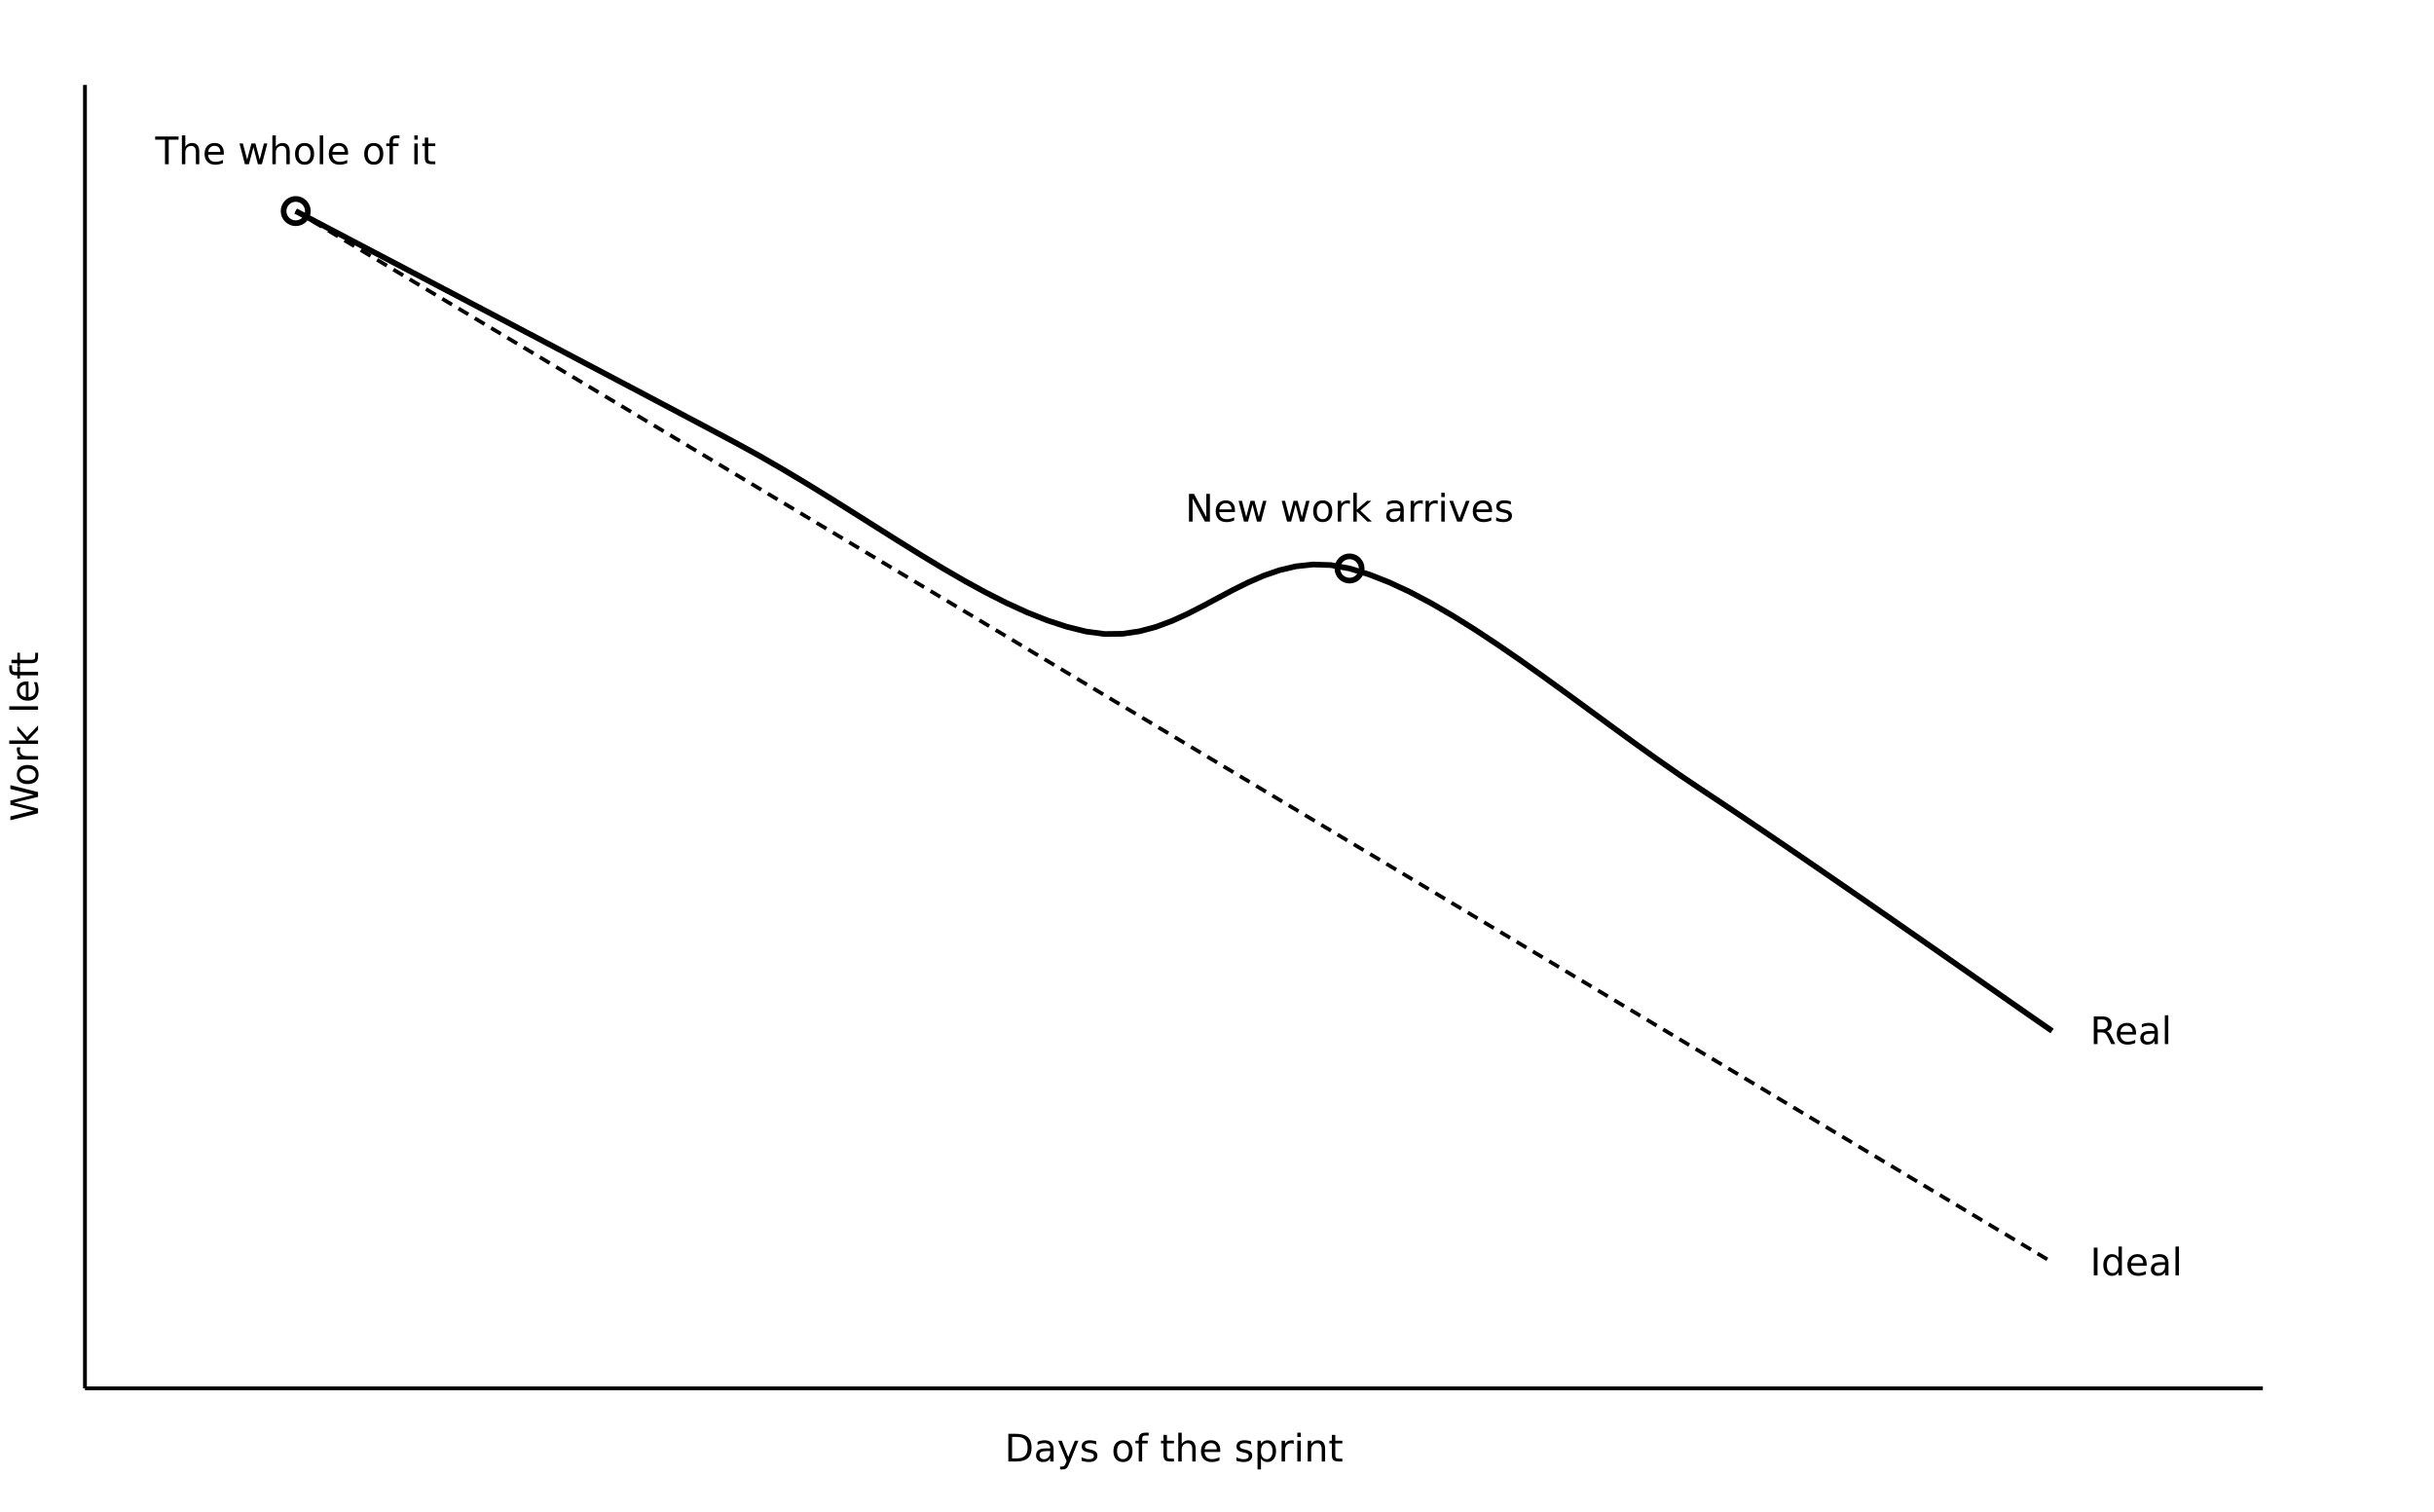
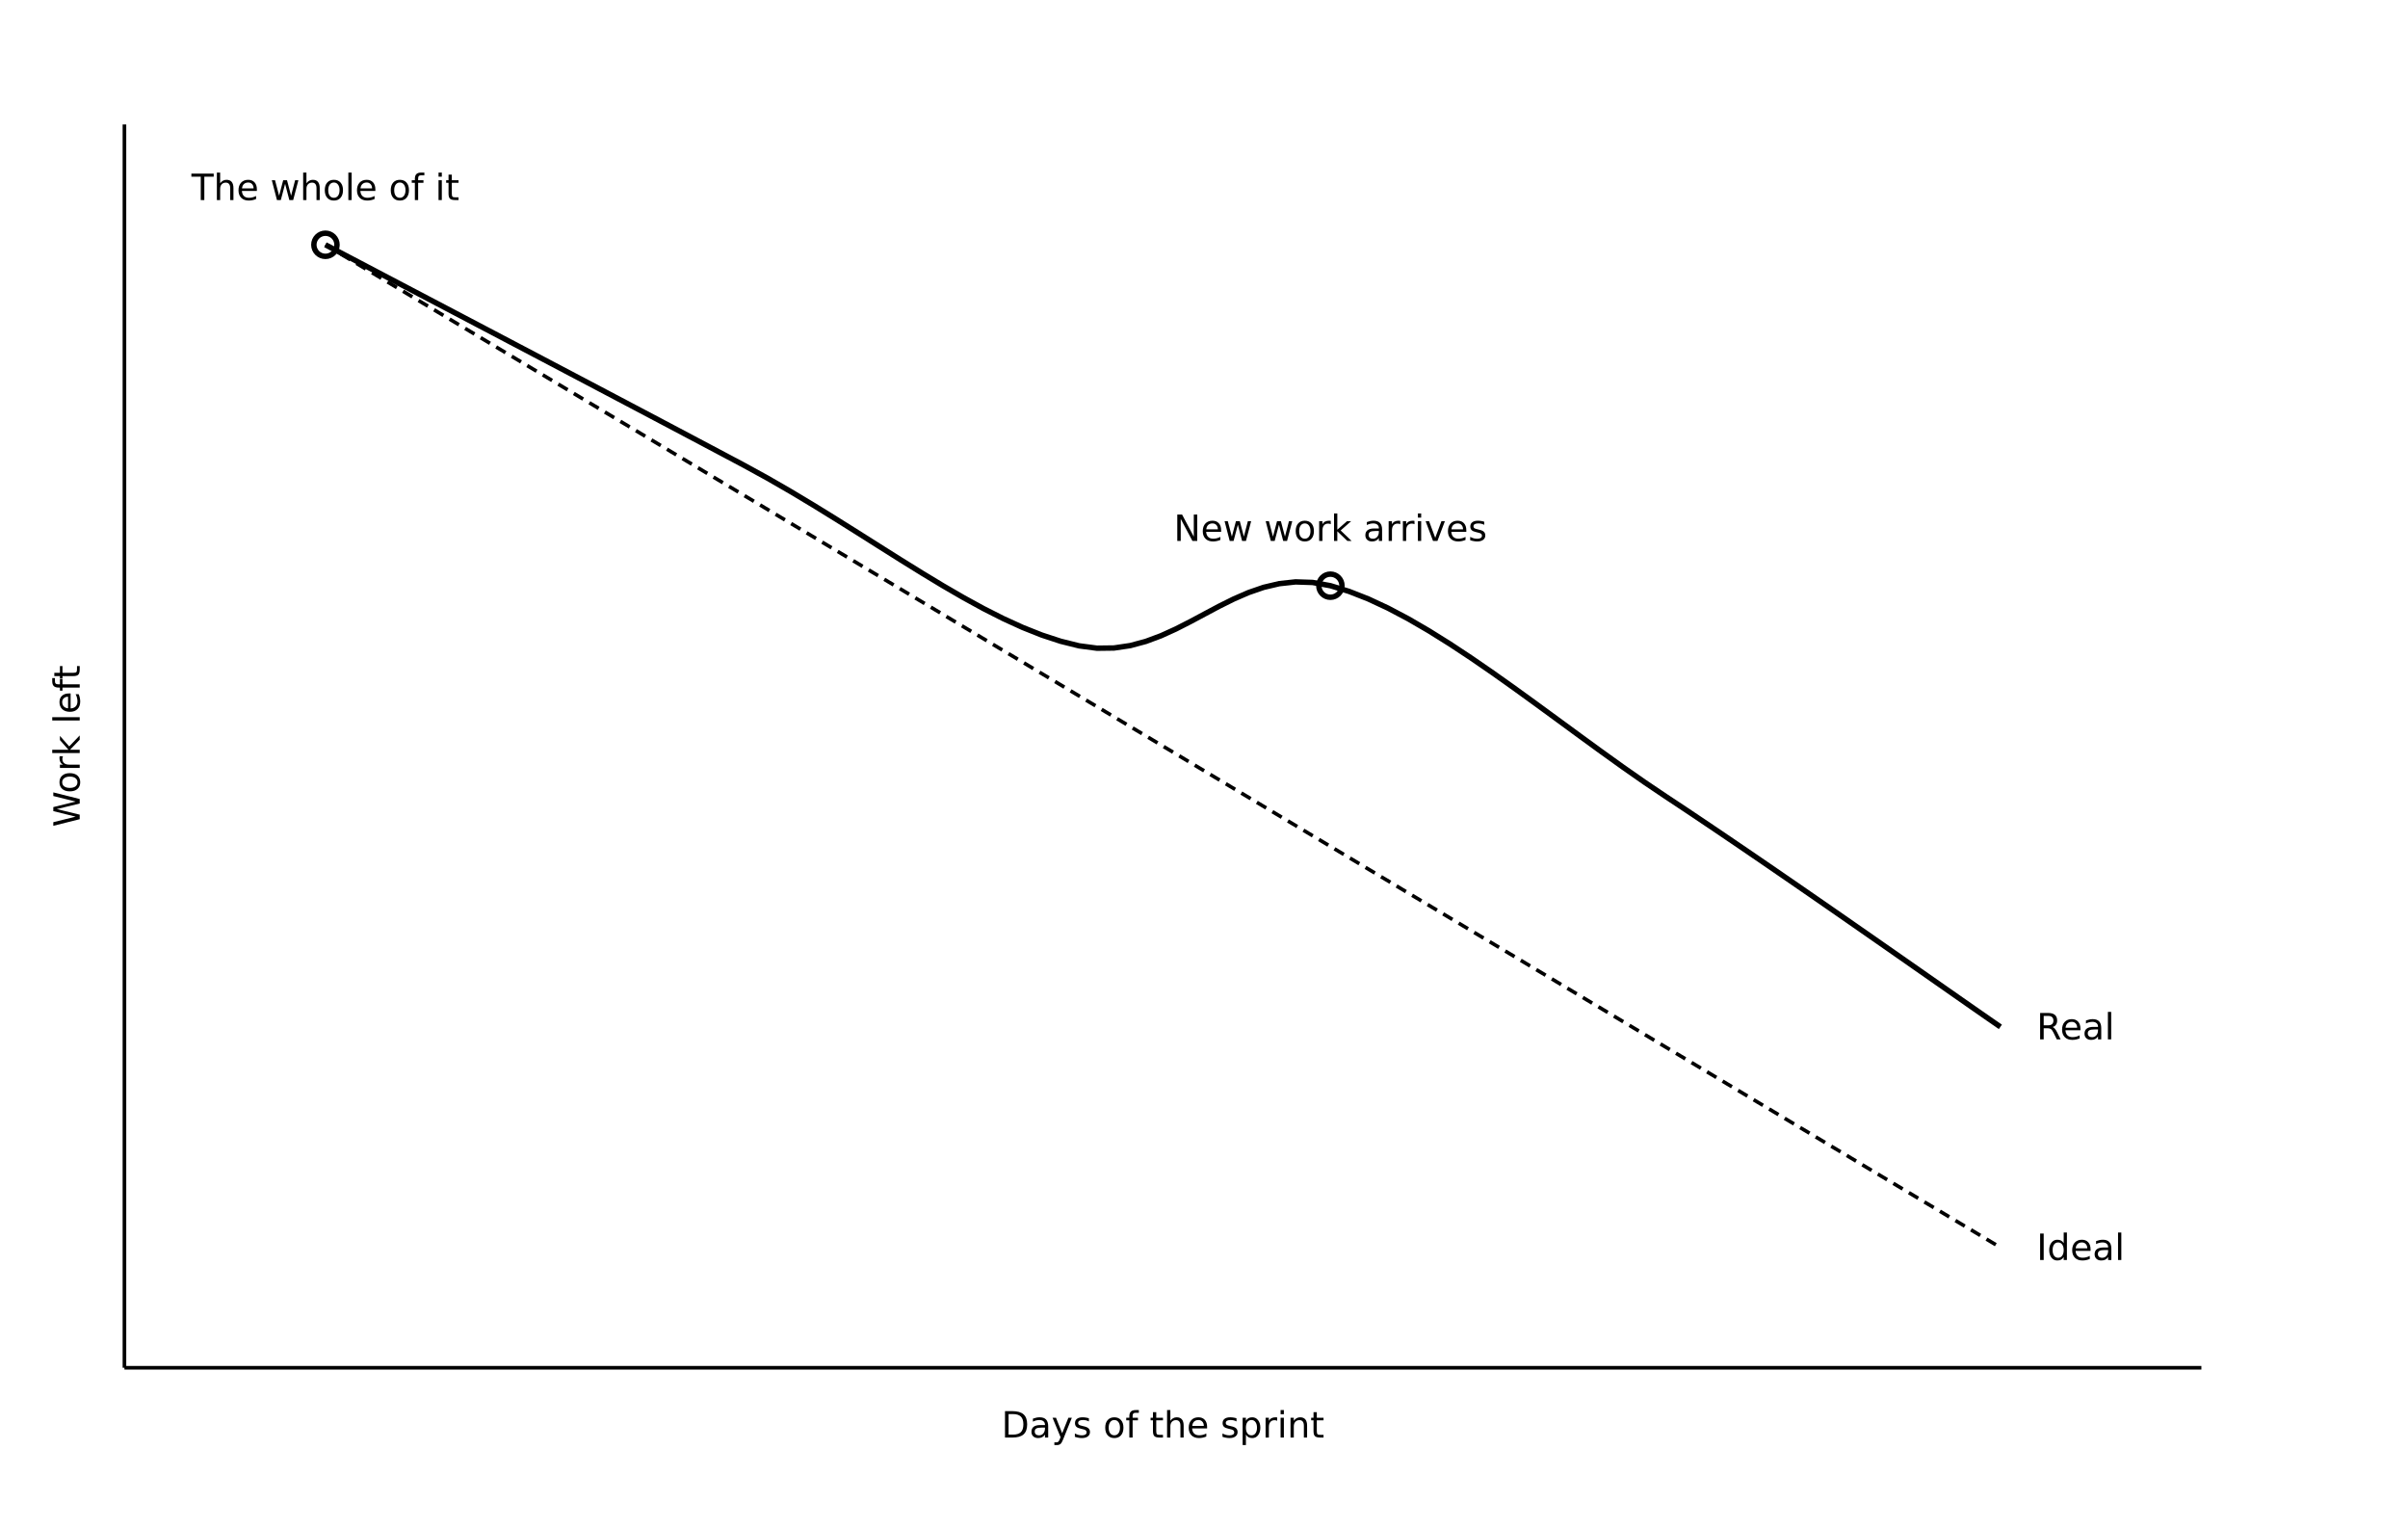
- <svg xmlns="http://www.w3.org/2000/svg" viewBox="-0.75 -0.75 641.5 398.3" role="img" aria-labelledby="ds30790019fc-title ds30790019fc-desc">
-   <path d="M 21.641 21.641 L 21.641 365.159" fill="none" stroke="currentColor" stroke-width="1" />
-   <path d="M 21.641 365.159 L 595.645 365.159" fill="none" stroke="currentColor" stroke-width="1" />
-   <text x="308.643" y="384.442" font-family="'DejaVu Sans', sans-serif" font-size="10" fill="currentColor" text-anchor="middle">Days of the sprint</text>
-   <text x="9.282" y="193.4" font-family="'DejaVu Sans', sans-serif" font-size="10" fill="currentColor" text-anchor="middle" transform="rotate(-90 9.282 193.4)">Work left</text>
-   <path d="M 77.189 54.884 L 540.096 331.916" fill="none" stroke="currentColor" stroke-width="1" stroke-dasharray="3 2" />
-   <text x="550.096" y="335.378" font-family="'DejaVu Sans', sans-serif" font-size="10" fill="currentColor">Ideal</text>
-   <path d="M 77.189 54.884 L 81.286 57.04 L 86.276 59.662 L 92.056 62.698 L 98.526 66.095 L 105.584 69.801 L 113.128 73.763 L 121.056 77.927 L 129.266 82.241 L 137.658 86.653 L 146.128 91.109 L 154.576 95.558 L 162.899 99.945 L 170.997 104.219 L 178.767 108.327 L 186.107 112.215 L 192.916 115.831 L 199.38 119.374 L 205.754 123.049 L 212.038 126.816 L 218.231 130.635 L 224.334 134.465 L 230.346 138.264 L 236.268 141.994 L 242.1 145.612 L 247.841 149.079 L 253.492 152.354 L 259.052 155.396 L 264.522 158.165 L 269.901 160.62 L 275.19 162.721 L 280.389 164.427 L 285.497 165.697 L 290.43 166.347 L 295.126 166.289 L 299.618 165.627 L 303.941 164.463 L 308.128 162.902 L 312.214 161.046 L 316.231 159 L 320.215 156.867 L 324.199 154.749 L 328.217 152.752 L 332.302 150.977 L 336.489 149.53 L 340.812 148.512 L 345.304 148.028 L 350 148.181 L 354.933 149.075 L 360.084 150.646 L 365.398 152.73 L 370.86 155.275 L 376.451 158.23 L 382.156 161.545 L 387.956 165.169 L 393.836 169.052 L 399.777 173.142 L 405.764 177.389 L 411.779 181.743 L 417.806 186.151 L 423.827 190.565 L 429.825 194.932 L 435.784 199.203 L 441.686 203.326 L 447.514 207.252 L 453.47 211.198 L 459.72 215.387 L 466.196 219.766 L 472.83 224.285 L 479.554 228.893 L 486.301 233.54 L 493.003 238.174 L 499.591 242.746 L 505.999 247.204 L 512.159 251.498 L 518.001 255.577 L 523.46 259.39 L 528.467 262.886 L 532.953 266.015 L 536.852 268.726 L 540.096 270.969" fill="none" stroke="currentColor" stroke-width="1.5" />
-   <text x="550.096" y="274.431" font-family="'DejaVu Sans', sans-serif" font-size="10" fill="currentColor">Real</text>
-   <ellipse cx="77.189" cy="54.884" rx="3.2" ry="3.2" fill="none" stroke="currentColor" stroke-width="1.5" />
-   <text x="77.189" y="42.526" font-family="'DejaVu Sans', sans-serif" font-size="10" fill="currentColor" text-anchor="middle">The whole of it</text>
-   <ellipse cx="354.933" cy="149.075" rx="3.2" ry="3.2" fill="none" stroke="currentColor" stroke-width="1.5" />
-   <text x="354.933" y="136.717" font-family="'DejaVu Sans', sans-serif" font-size="10" fill="currentColor" text-anchor="middle">New work arrives</text>
+ <svg xmlns="http://www.w3.org/2000/svg" viewBox="-0.75 -0.75 665.5 422.3" role="img" aria-labelledby="ds1591f64da0-title ds1591f64da0-desc">
+   <path d="M 33.641 33.641 L 33.641 377.159" fill="none" stroke="currentColor" stroke-width="1" />
+   <path d="M 33.641 377.159 L 607.645 377.159" fill="none" stroke="currentColor" stroke-width="1" />
+   <text x="320.643" y="396.442" font-family="'DejaVu Sans', sans-serif" font-size="10" fill="currentColor" text-anchor="middle">Days of the sprint</text>
+   <text x="21.282" y="205.4" font-family="'DejaVu Sans', sans-serif" font-size="10" fill="currentColor" text-anchor="middle" transform="rotate(-90 21.282 205.4)">Work left</text>
+   <path d="M 89.189 66.884 L 552.096 343.916" fill="none" stroke="currentColor" stroke-width="1" stroke-dasharray="3 2" />
+   <text x="562.096" y="347.378" font-family="'DejaVu Sans', sans-serif" font-size="10" fill="currentColor">Ideal</text>
+   <path d="M 89.189 66.884 L 93.286 69.04 L 98.276 71.662 L 104.056 74.698 L 110.526 78.095 L 117.584 81.801 L 125.128 85.763 L 133.056 89.927 L 141.266 94.241 L 149.658 98.653 L 158.128 103.109 L 166.576 107.558 L 174.899 111.945 L 182.997 116.219 L 190.767 120.327 L 198.107 124.215 L 204.916 127.831 L 211.38 131.374 L 217.754 135.049 L 224.038 138.816 L 230.231 142.635 L 236.334 146.465 L 242.346 150.264 L 248.268 153.994 L 254.1 157.612 L 259.841 161.079 L 265.492 164.354 L 271.052 167.396 L 276.522 170.165 L 281.901 172.62 L 287.19 174.721 L 292.389 176.427 L 297.497 177.697 L 302.43 178.347 L 307.126 178.289 L 311.618 177.627 L 315.941 176.463 L 320.128 174.902 L 324.214 173.046 L 328.231 171 L 332.215 168.867 L 336.199 166.749 L 340.217 164.752 L 344.302 162.977 L 348.489 161.53 L 352.812 160.512 L 357.304 160.028 L 362 160.181 L 366.933 161.075 L 372.084 162.646 L 377.398 164.73 L 382.86 167.275 L 388.451 170.23 L 394.156 173.545 L 399.956 177.169 L 405.836 181.052 L 411.777 185.142 L 417.764 189.389 L 423.779 193.743 L 429.806 198.151 L 435.827 202.565 L 441.825 206.932 L 447.784 211.203 L 453.686 215.326 L 459.514 219.252 L 465.47 223.198 L 471.72 227.387 L 478.196 231.766 L 484.83 236.285 L 491.554 240.893 L 498.301 245.54 L 505.003 250.174 L 511.591 254.746 L 517.999 259.204 L 524.159 263.498 L 530.001 267.577 L 535.46 271.39 L 540.467 274.886 L 544.953 278.015 L 548.852 280.726 L 552.096 282.969" fill="none" stroke="currentColor" stroke-width="1.5" />
+   <text x="562.096" y="286.431" font-family="'DejaVu Sans', sans-serif" font-size="10" fill="currentColor">Real</text>
+   <ellipse cx="89.189" cy="66.884" rx="3.2" ry="3.2" fill="none" stroke="currentColor" stroke-width="1.5" />
+   <text x="89.189" y="54.526" font-family="'DejaVu Sans', sans-serif" font-size="10" fill="currentColor" text-anchor="middle">The whole of it</text>
+   <ellipse cx="366.933" cy="161.075" rx="3.2" ry="3.2" fill="none" stroke="currentColor" stroke-width="1.5" />
+   <text x="366.933" y="148.717" font-family="'DejaVu Sans', sans-serif" font-size="10" fill="currentColor" text-anchor="middle">New work arrives</text>
</svg>
